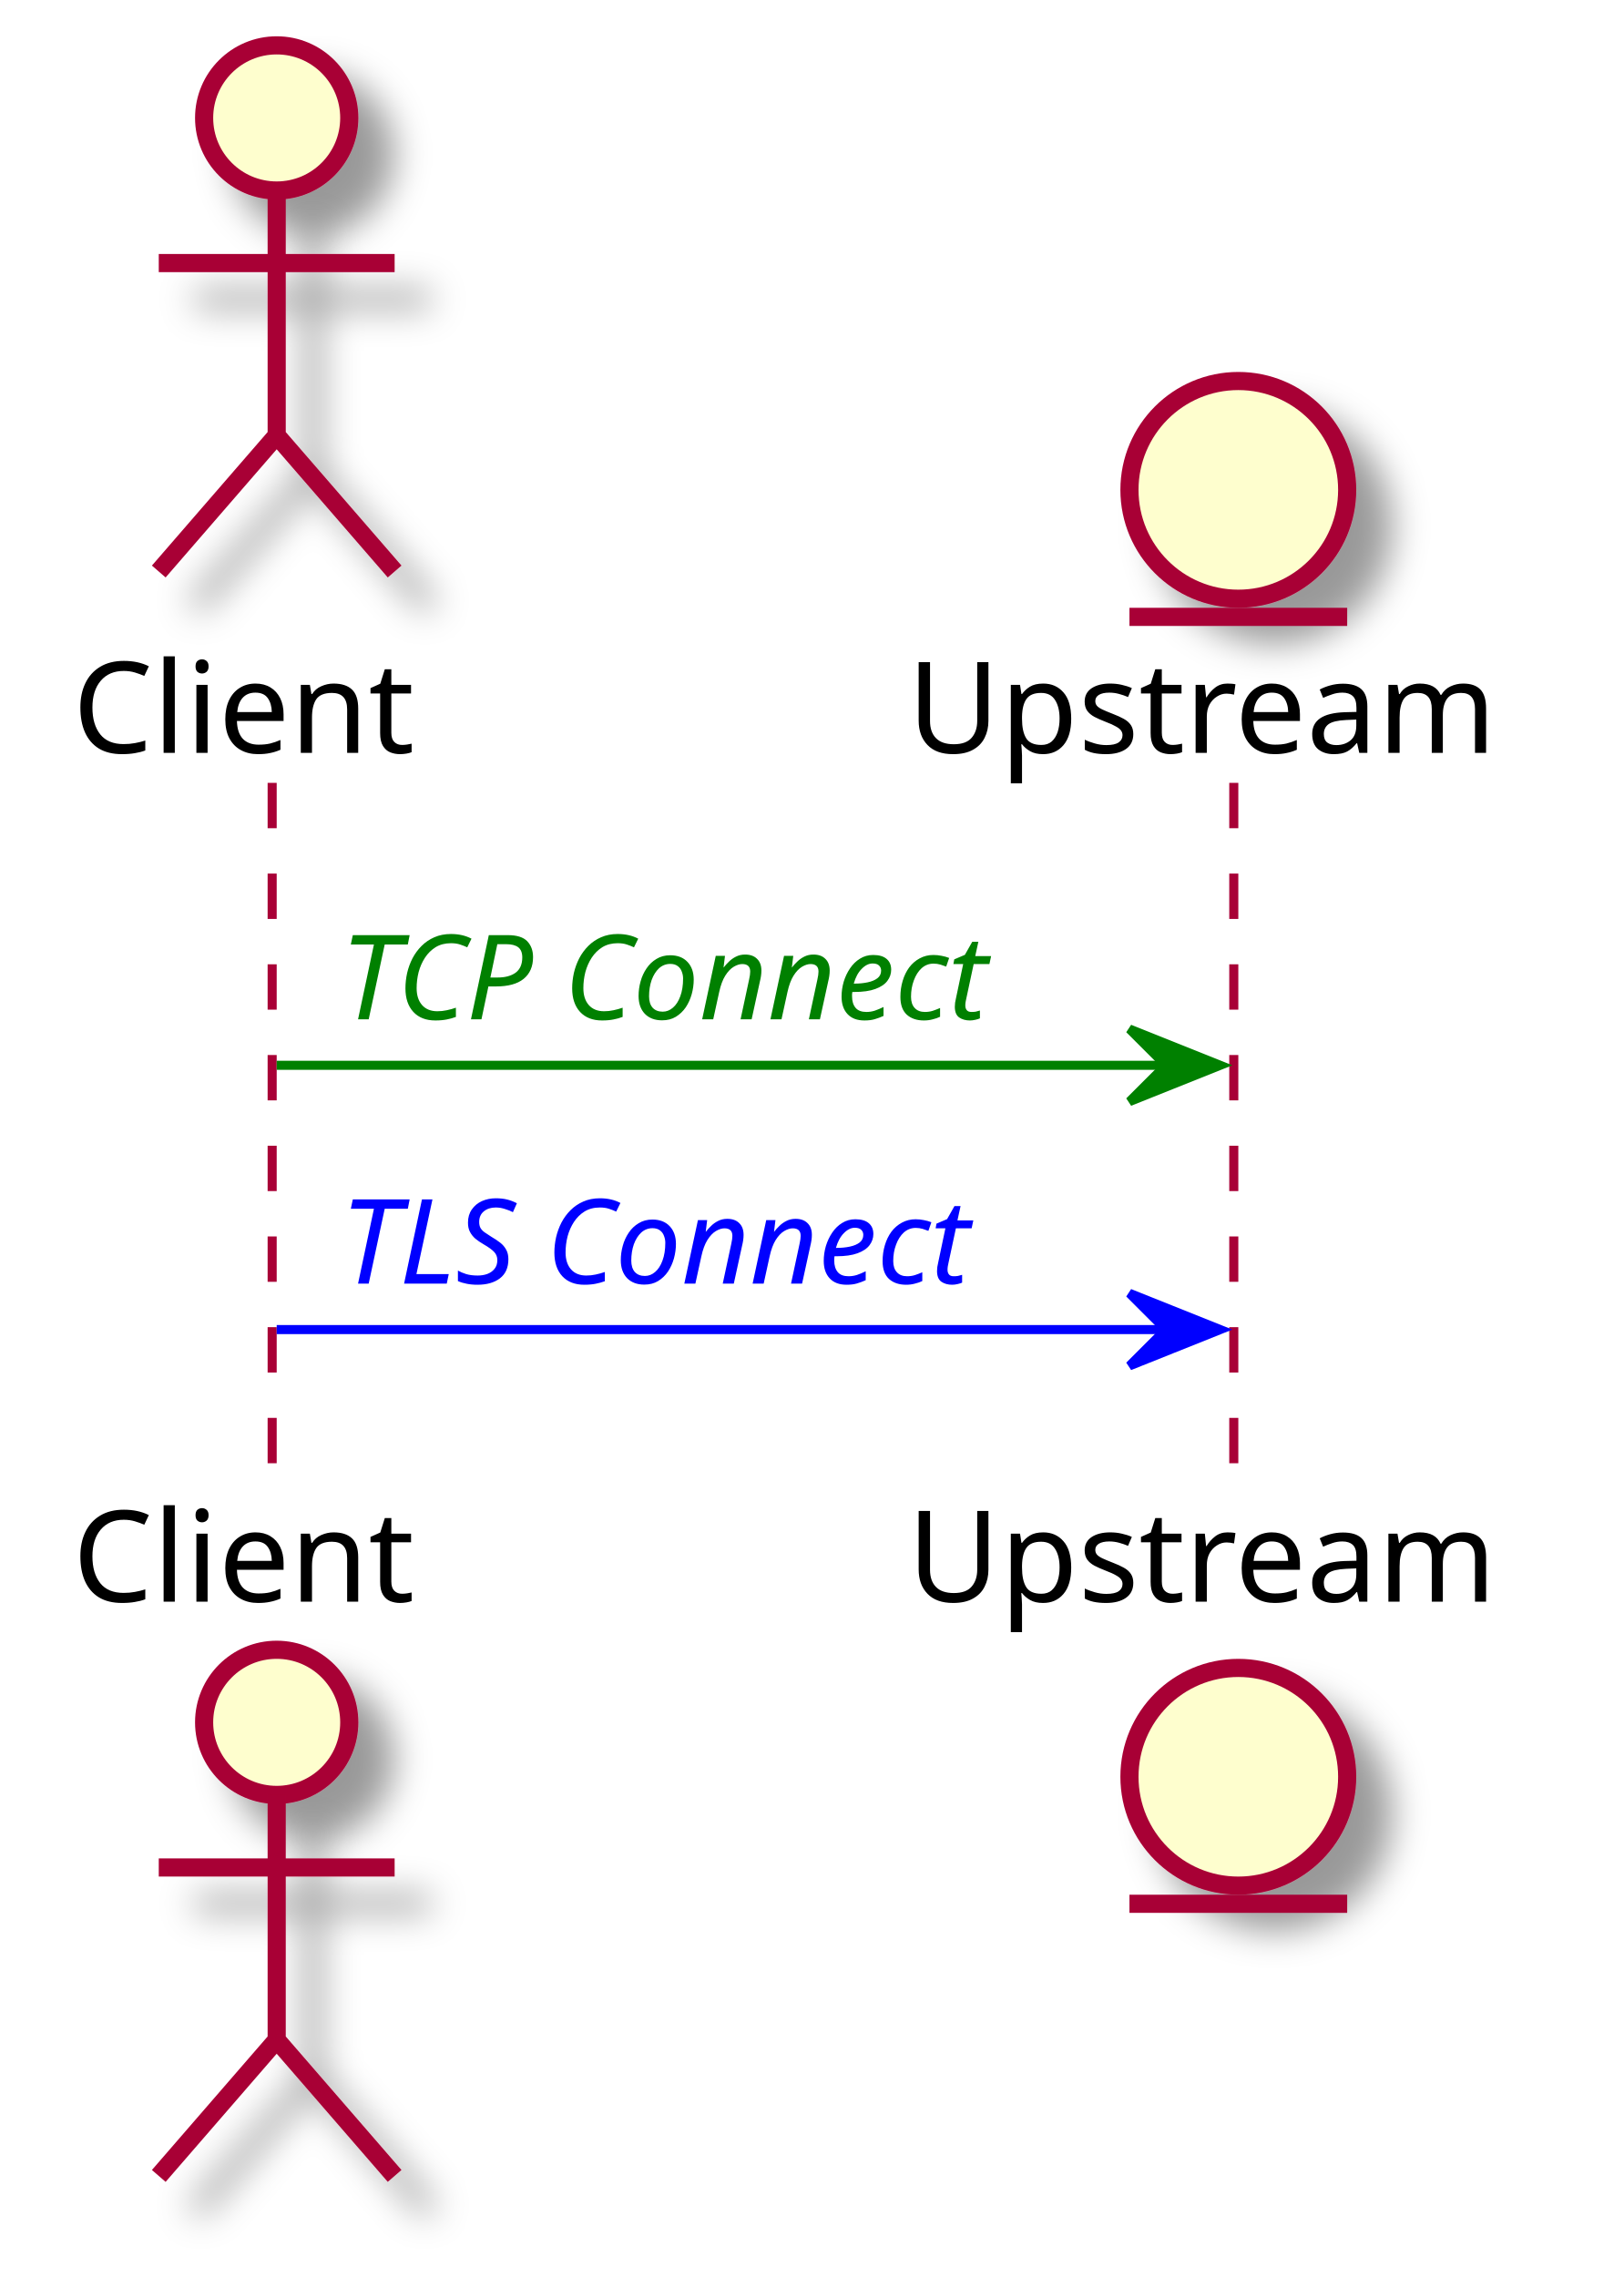
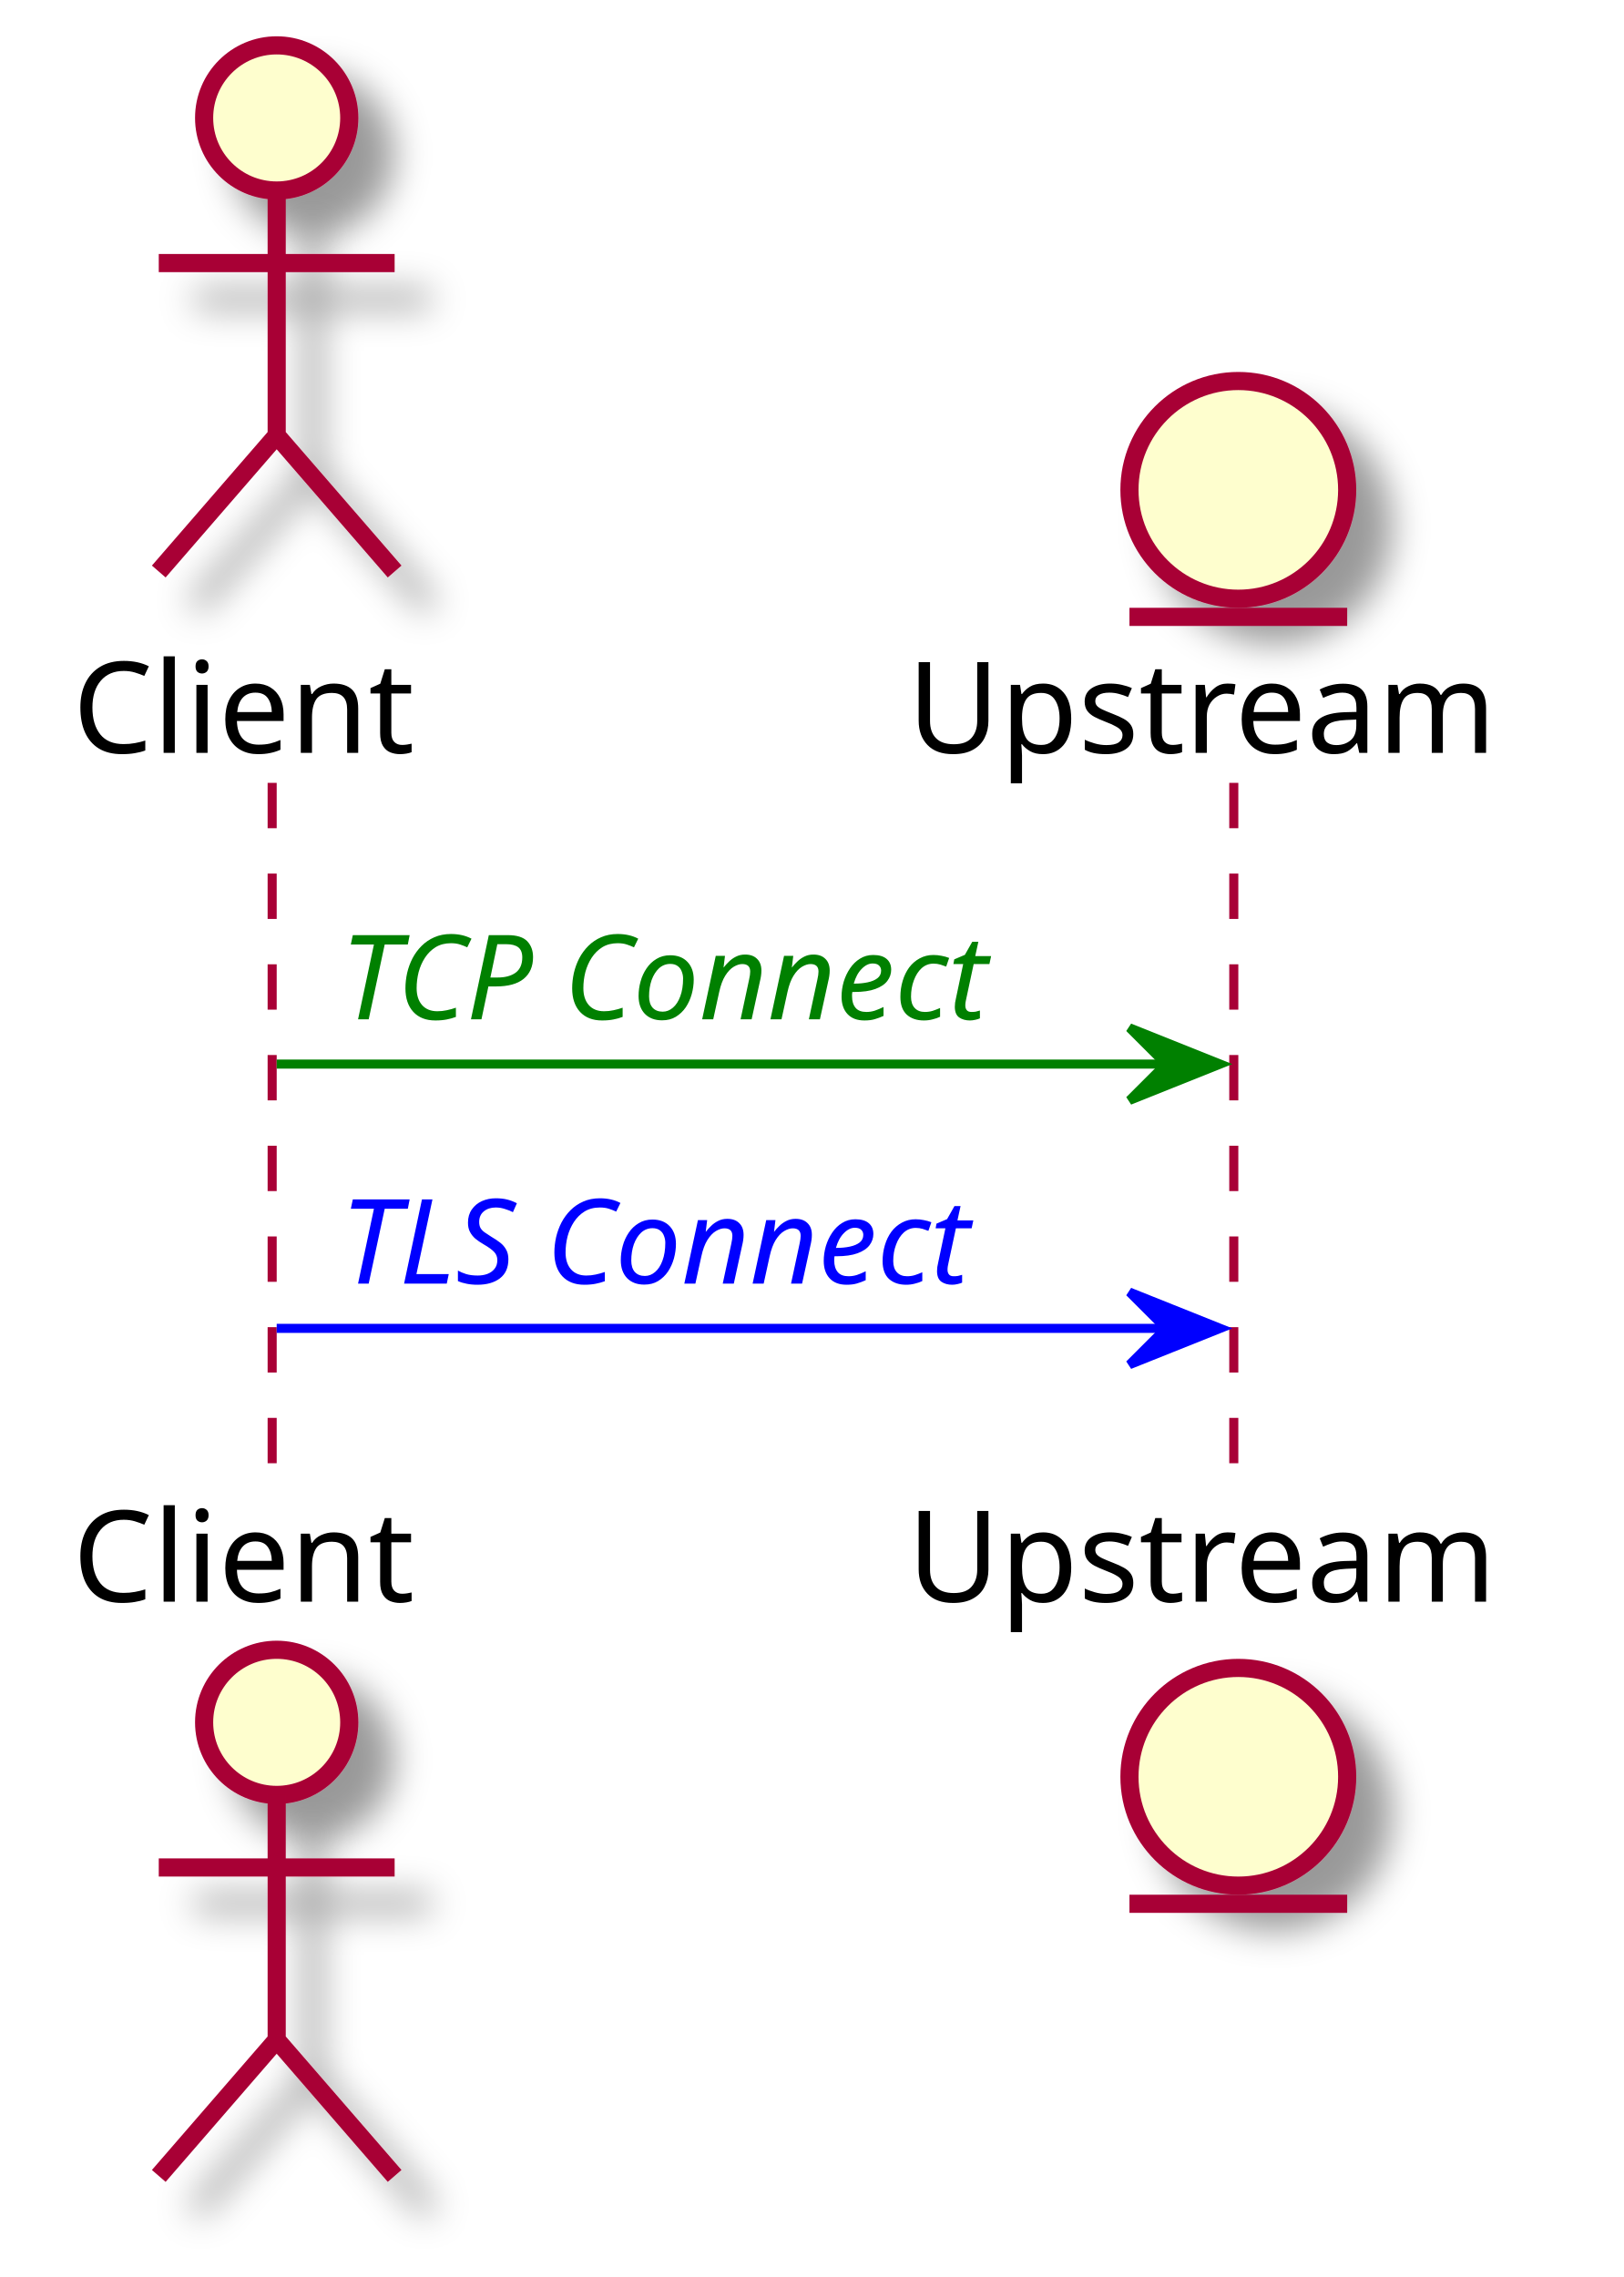
<svg xmlns="http://www.w3.org/2000/svg" contentScriptType="application/ecmascript" contentStyleType="text/css" height="251px" preserveAspectRatio="none" style="width:179px;height:251px;" version="1.1" viewBox="0 0 179 251" width="179px" zoomAndPan="magnify">
  <defs>
    <filter height="300%" id="f1616dw07g7nqi" width="300%" x="-1" y="-1">
      <feGaussianBlur result="blurOut" stdDeviation="2.0" />
      <feColorMatrix in="blurOut" result="blurOut2" type="matrix" values="0 0 0 0 0 0 0 0 0 0 0 0 0 0 0 0 0 0 .4 0" />
      <feOffset dx="4.0" dy="4.0" in="blurOut2" result="blurOut3" />
      <feBlend in="SourceGraphic" in2="blurOut3" mode="normal" />
    </filter>
  </defs>
  <g>
    <line style="stroke: #A80036; stroke-width: 1.0; stroke-dasharray: 5.0,5.0;" x1="30" x2="30" y1="86.297" y2="164.562" />
    <line style="stroke: #A80036; stroke-width: 1.0; stroke-dasharray: 5.0,5.0;" x1="136" x2="136" y1="86.297" y2="164.562" />
    <text fill="#000000" font-family="sans-serif" font-size="14" lengthAdjust="spacingAndGlyphs" textLength="39" x="8" y="82.995">Client</text>
    <ellipse cx="30.5" cy="13" fill="#FEFECE" filter="url(#f1616dw07g7nqi)" rx="8" ry="8" style="stroke: #A80036; stroke-width: 2.0;" />
-     <path d="M30.5,21 L30.5,48 M17.5,29 L43.5,29 M30.5,48 L17.5,63 M30.5,48 L43.5,63 " fill="none" filter="url(#f1616dw07g7nqi)" style="stroke: #A80036; stroke-width: 2.0;" />
+     <path d="M30.5,21 L30.5,48 M17.5,29 L43.5,29 M30.5,48 L17.5,63 M30.5,48 L43.5,63 " fill="#FEFECE" filter="url(#f1616dw07g7nqi)" style="stroke: #A80036; stroke-width: 2.0;" />
    <text fill="#000000" font-family="sans-serif" font-size="14" lengthAdjust="spacingAndGlyphs" textLength="39" x="8" y="176.558">Client</text>
    <ellipse cx="30.5" cy="189.859" fill="#FEFECE" filter="url(#f1616dw07g7nqi)" rx="8" ry="8" style="stroke: #A80036; stroke-width: 2.0;" />
-     <path d="M30.5,197.859 L30.5,224.859 M17.5,205.859 L43.5,205.859 M30.5,224.859 L17.5,239.859 M30.5,224.859 L43.5,239.859 " fill="none" filter="url(#f1616dw07g7nqi)" style="stroke: #A80036; stroke-width: 2.0;" />
+     <path d="M30.5,197.859 L30.5,224.859 M17.5,205.859 L43.5,205.859 M30.5,224.859 L17.5,239.859 M30.5,224.859 L43.5,239.859 " fill="#FEFECE" filter="url(#f1616dw07g7nqi)" style="stroke: #A80036; stroke-width: 2.0;" />
    <text fill="#000000" font-family="sans-serif" font-size="14" lengthAdjust="spacingAndGlyphs" textLength="67" x="100" y="82.995">Upstream</text>
    <ellipse cx="136.5" cy="54" fill="#FEFECE" filter="url(#f1616dw07g7nqi)" rx="12" ry="12" style="stroke: #A80036; stroke-width: 2.0;" />
    <line style="stroke: #A80036; stroke-width: 2.0;" x1="124.5" x2="148.5" y1="68" y2="68" />
    <text fill="#000000" font-family="sans-serif" font-size="14" lengthAdjust="spacingAndGlyphs" textLength="67" x="100" y="176.558">Upstream</text>
    <ellipse cx="136.5" cy="195.859" fill="#FEFECE" filter="url(#f1616dw07g7nqi)" rx="12" ry="12" style="stroke: #A80036; stroke-width: 2.0;" />
    <line style="stroke: #A80036; stroke-width: 2.0;" x1="124.5" x2="148.5" y1="209.859" y2="209.859" />
-     <polygon fill="#008000" points="124.5,113.43,134.5,117.43,124.5,121.43,128.5,117.43" style="stroke: #008000; stroke-width: 1.0;" />
-     <line style="stroke: #008000; stroke-width: 1.0;" x1="30.5" x2="130.5" y1="117.43" y2="117.43" />
+     <polygon fill="#008000" points="124.5,113.297,134.5,117.297,124.5,121.297,128.5,117.297" style="stroke: #008000; stroke-width: 1.0;" />
+     <line style="stroke: #008000; stroke-width: 1.0;" x1="30.5" x2="130.5" y1="117.297" y2="117.297" />
    <text fill="#008000" font-family="sans-serif" font-size="13" font-style="italic" lengthAdjust="spacingAndGlyphs" textLength="82" x="37.5" y="112.364">TCP Connect</text>
-     <polygon fill="#0000FF" points="124.5,142.562,134.5,146.562,124.5,150.562,128.5,146.562" style="stroke: #0000FF; stroke-width: 1.0;" />
-     <line style="stroke: #0000FF; stroke-width: 1.0;" x1="30.5" x2="130.5" y1="146.562" y2="146.562" />
+     <polygon fill="#0000FF" points="124.5,142.43,134.5,146.43,124.5,150.43,128.5,146.43" style="stroke: #0000FF; stroke-width: 1.0;" />
+     <line style="stroke: #0000FF; stroke-width: 1.0;" x1="30.5" x2="130.5" y1="146.43" y2="146.43" />
    <text fill="#0000FF" font-family="sans-serif" font-size="13" font-style="italic" lengthAdjust="spacingAndGlyphs" textLength="80" x="37.5" y="141.497">TLS Connect</text>
  </g>
</svg>
